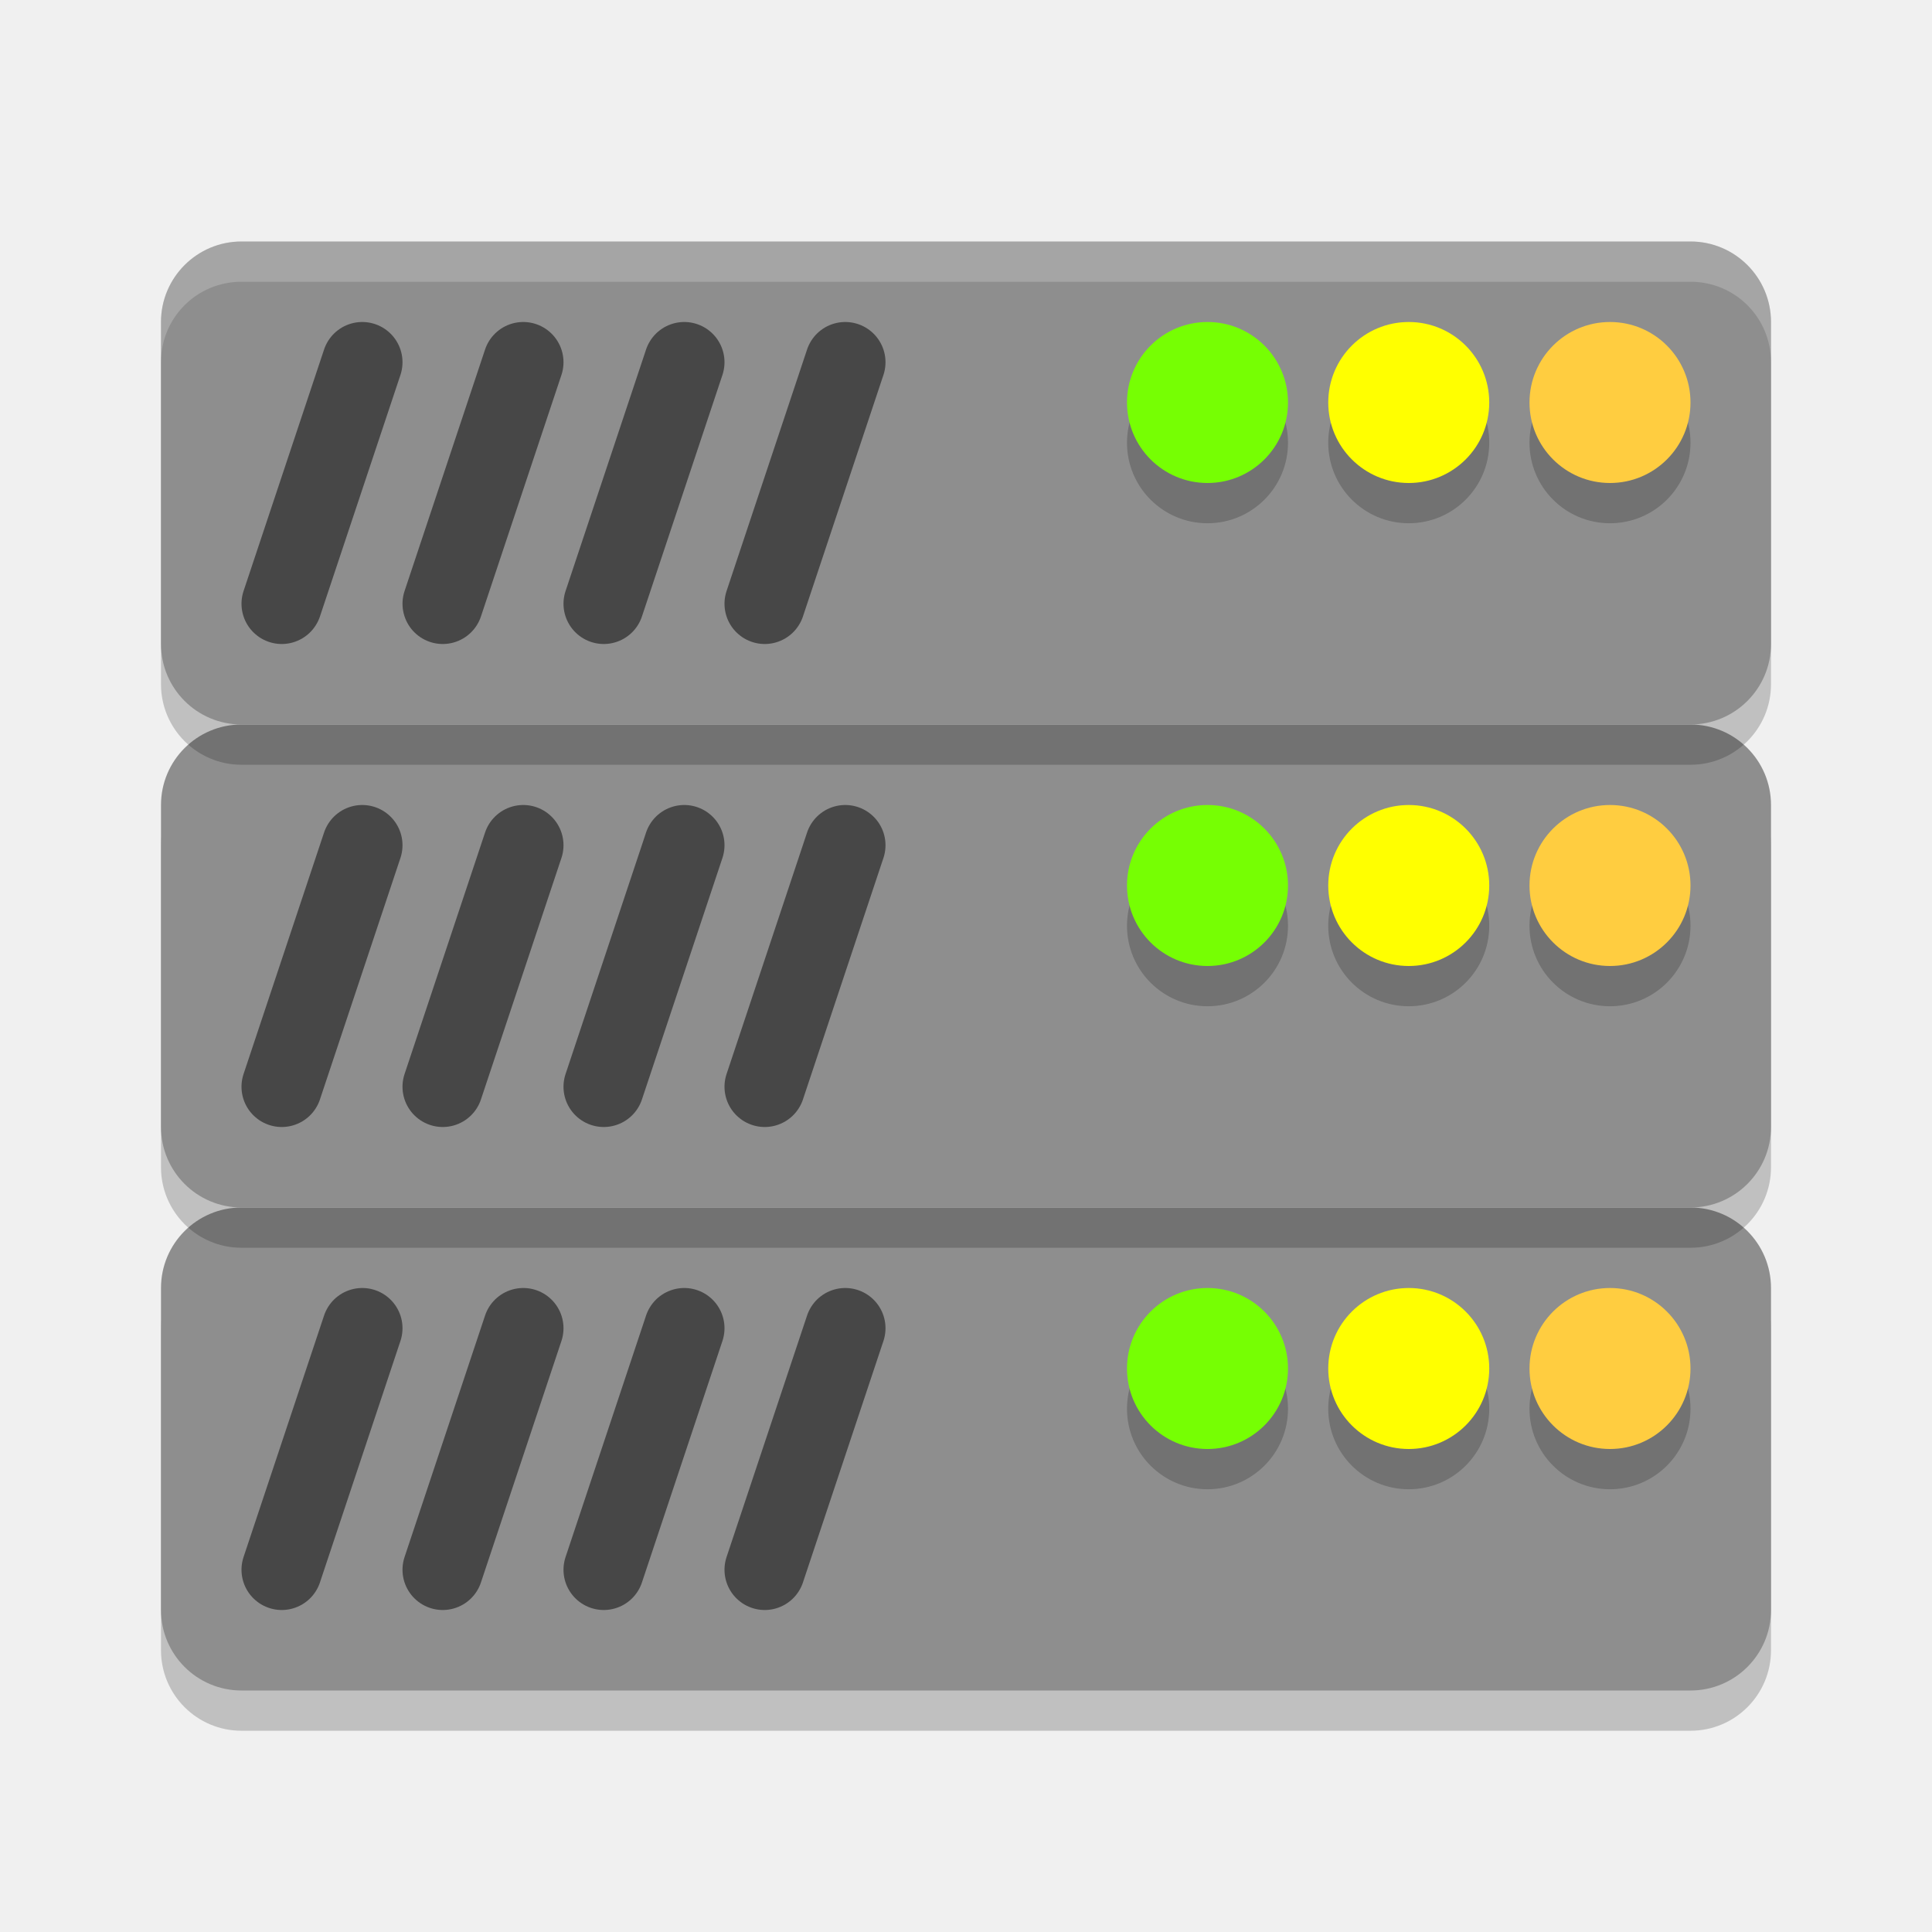
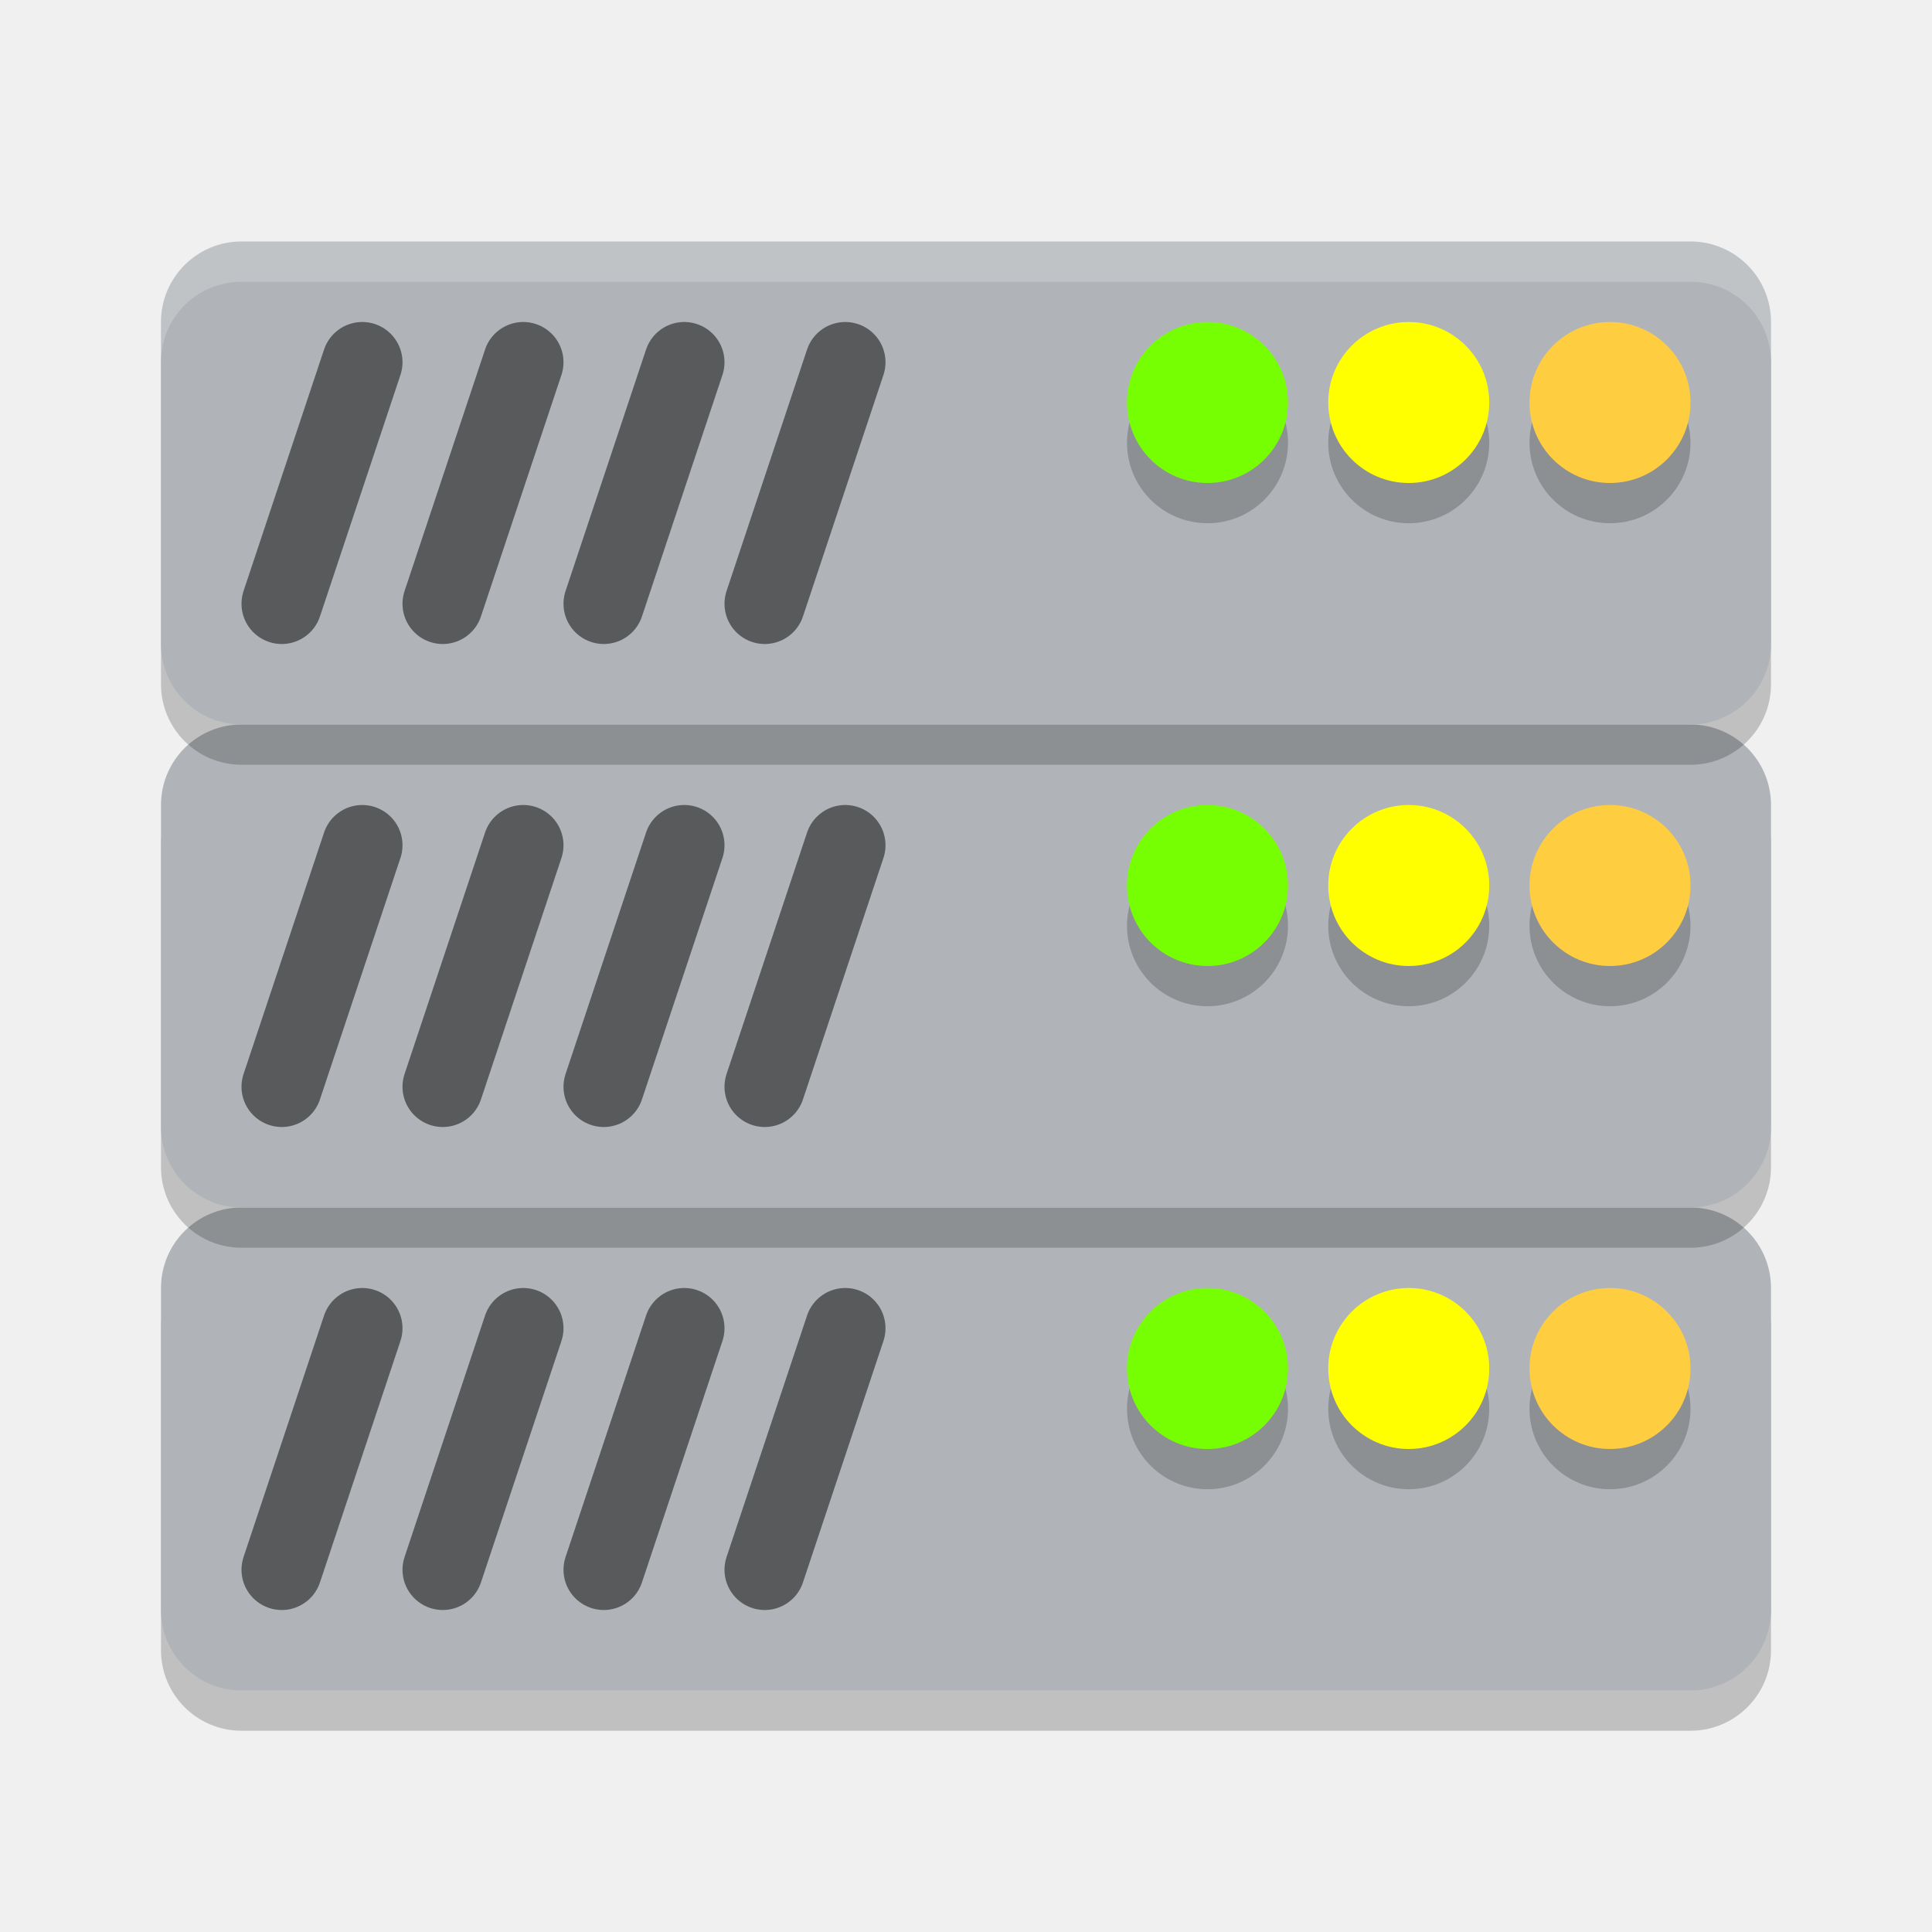
<svg xmlns="http://www.w3.org/2000/svg" width="24" height="24" version="1.1">
  <g>
    <rect style="opacity:0.2" width="6" height="20" x="-21.5" y="-22" rx="1" ry="1" transform="matrix(0,-1,-1,0,0,0)" />
-     <rect style="fill:#8e8e8e" width="6" height="20" x="-21" y="-22" rx="1" ry="1" transform="matrix(0,-1,-1,0,0,0)" />
+     <rect style="fill:#b0b4b8" width="6" height="20" x="-21" y="-22" rx="1" ry="1" transform="matrix(0,-1,-1,0,0,0)" />
    <path style="opacity:0.5;stroke:#000000;stroke-linecap:round" d="M 8.5,16.5 7.5,19.5" />
    <path style="opacity:0.5;stroke:#000000;stroke-linecap:round" d="M 6.5,16.5 5.5,19.5" />
    <path style="opacity:0.5;stroke:#000000;stroke-linecap:round" d="M 4.5,16.5 3.5,19.5" />
    <path style="opacity:0.5;stroke:#000000;stroke-linecap:round" d="M 10.5,16.5 9.5,19.5" />
    <circle style="opacity:0.2" cx="15" cy="17.5" r="1" />
    <circle style="opacity:0.2" cx="17.5" cy="17.5" r="1" />
    <circle style="opacity:0.2" cx="20" cy="17.5" r="1" />
    <circle style="fill:#76ff03" cx="15" cy="17" r="1" />
    <circle style="fill:#ffff00" cx="17.5" cy="17" r="1" />
    <circle style="fill:#ffcd40" cx="20" cy="17" r="1" />
  </g>
  <g>
    <rect style="opacity:0.2" width="6" height="20" x="-15.5" y="-22" rx="1" ry="1" transform="matrix(0,-1,-1,0,0,0)" />
-     <rect style="fill:#8e8e8e" width="6" height="20" x="-15" y="-22" rx="1" ry="1" transform="matrix(0,-1,-1,0,0,0)" />
+     <rect style="fill:#b0b4b8" width="6" height="20" x="-15" y="-22" rx="1" ry="1" transform="matrix(0,-1,-1,0,0,0)" />
    <path style="opacity:0.5;stroke:#000000;stroke-linecap:round" d="M 8.5,10.5 7.5,13.5" />
    <path style="opacity:0.5;stroke:#000000;stroke-linecap:round" d="M 6.5,10.5 5.5,13.5" />
    <path style="opacity:0.5;stroke:#000000;stroke-linecap:round" d="M 4.5,10.5 3.5,13.5" />
    <path style="opacity:0.5;stroke:#000000;stroke-linecap:round" d="M 10.5,10.5 9.5,13.5" />
    <circle style="opacity:0.2" cx="15" cy="11.5" r="1" />
    <circle style="opacity:0.2" cx="17.5" cy="11.5" r="1" />
    <circle style="opacity:0.2" cx="20" cy="11.5" r="1" />
    <circle style="fill:#76ff03" cx="15" cy="11" r="1" />
    <circle style="fill:#ffff00" cx="17.5" cy="11" r="1" />
    <circle style="fill:#ffcd40" cx="20" cy="11" r="1" />
  </g>
  <g>
    <rect style="opacity:0.2" width="6" height="20" x="-9.5" y="-22" rx="1" ry="1" transform="matrix(0,-1,-1,0,0,0)" />
-     <rect style="fill:#8e8e8e" width="6" height="20" x="-9" y="-22" rx="1" ry="1" transform="matrix(0,-1,-1,0,0,0)" />
+     <rect style="fill:#b0b4b8" width="6" height="20" x="-9" y="-22" rx="1" ry="1" transform="matrix(0,-1,-1,0,0,0)" />
    <path style="opacity:0.5;stroke:#000000;stroke-linecap:round" d="M 8.5,4.5 7.5,7.5" />
    <path style="opacity:0.5;stroke:#000000;stroke-linecap:round" d="M 6.5,4.5 5.5,7.5" />
    <path style="opacity:0.5;stroke:#000000;stroke-linecap:round" d="M 4.5,4.5 3.5,7.5" />
    <path style="opacity:0.5;stroke:#000000;stroke-linecap:round" d="M 10.5,4.5 9.5,7.5" />
    <circle style="opacity:0.2" cx="15" cy="5.5" r="1" />
    <circle style="opacity:0.2" cx="17.5" cy="5.5" r="1" />
    <circle style="opacity:0.2" cx="20" cy="5.5" r="1" />
    <circle style="fill:#76ff03" cx="15" cy="5" r="1" />
    <circle style="fill:#ffff00" cx="17.5" cy="5" r="1" />
    <circle style="fill:#ffcd40" cx="20" cy="5" r="1" />
    <path style="opacity:0.2;fill:#ffffff" d="M 3,3 C 2.446,3 2,3.446 2,4 V 4.5 C 2,3.946 2.446,3.5 3,3.5 H 21 C 21.554,3.5 22,3.946 22,4.5 V 4 C 22,3.446 21.554,3 21,3 Z" />
  </g>
</svg>
